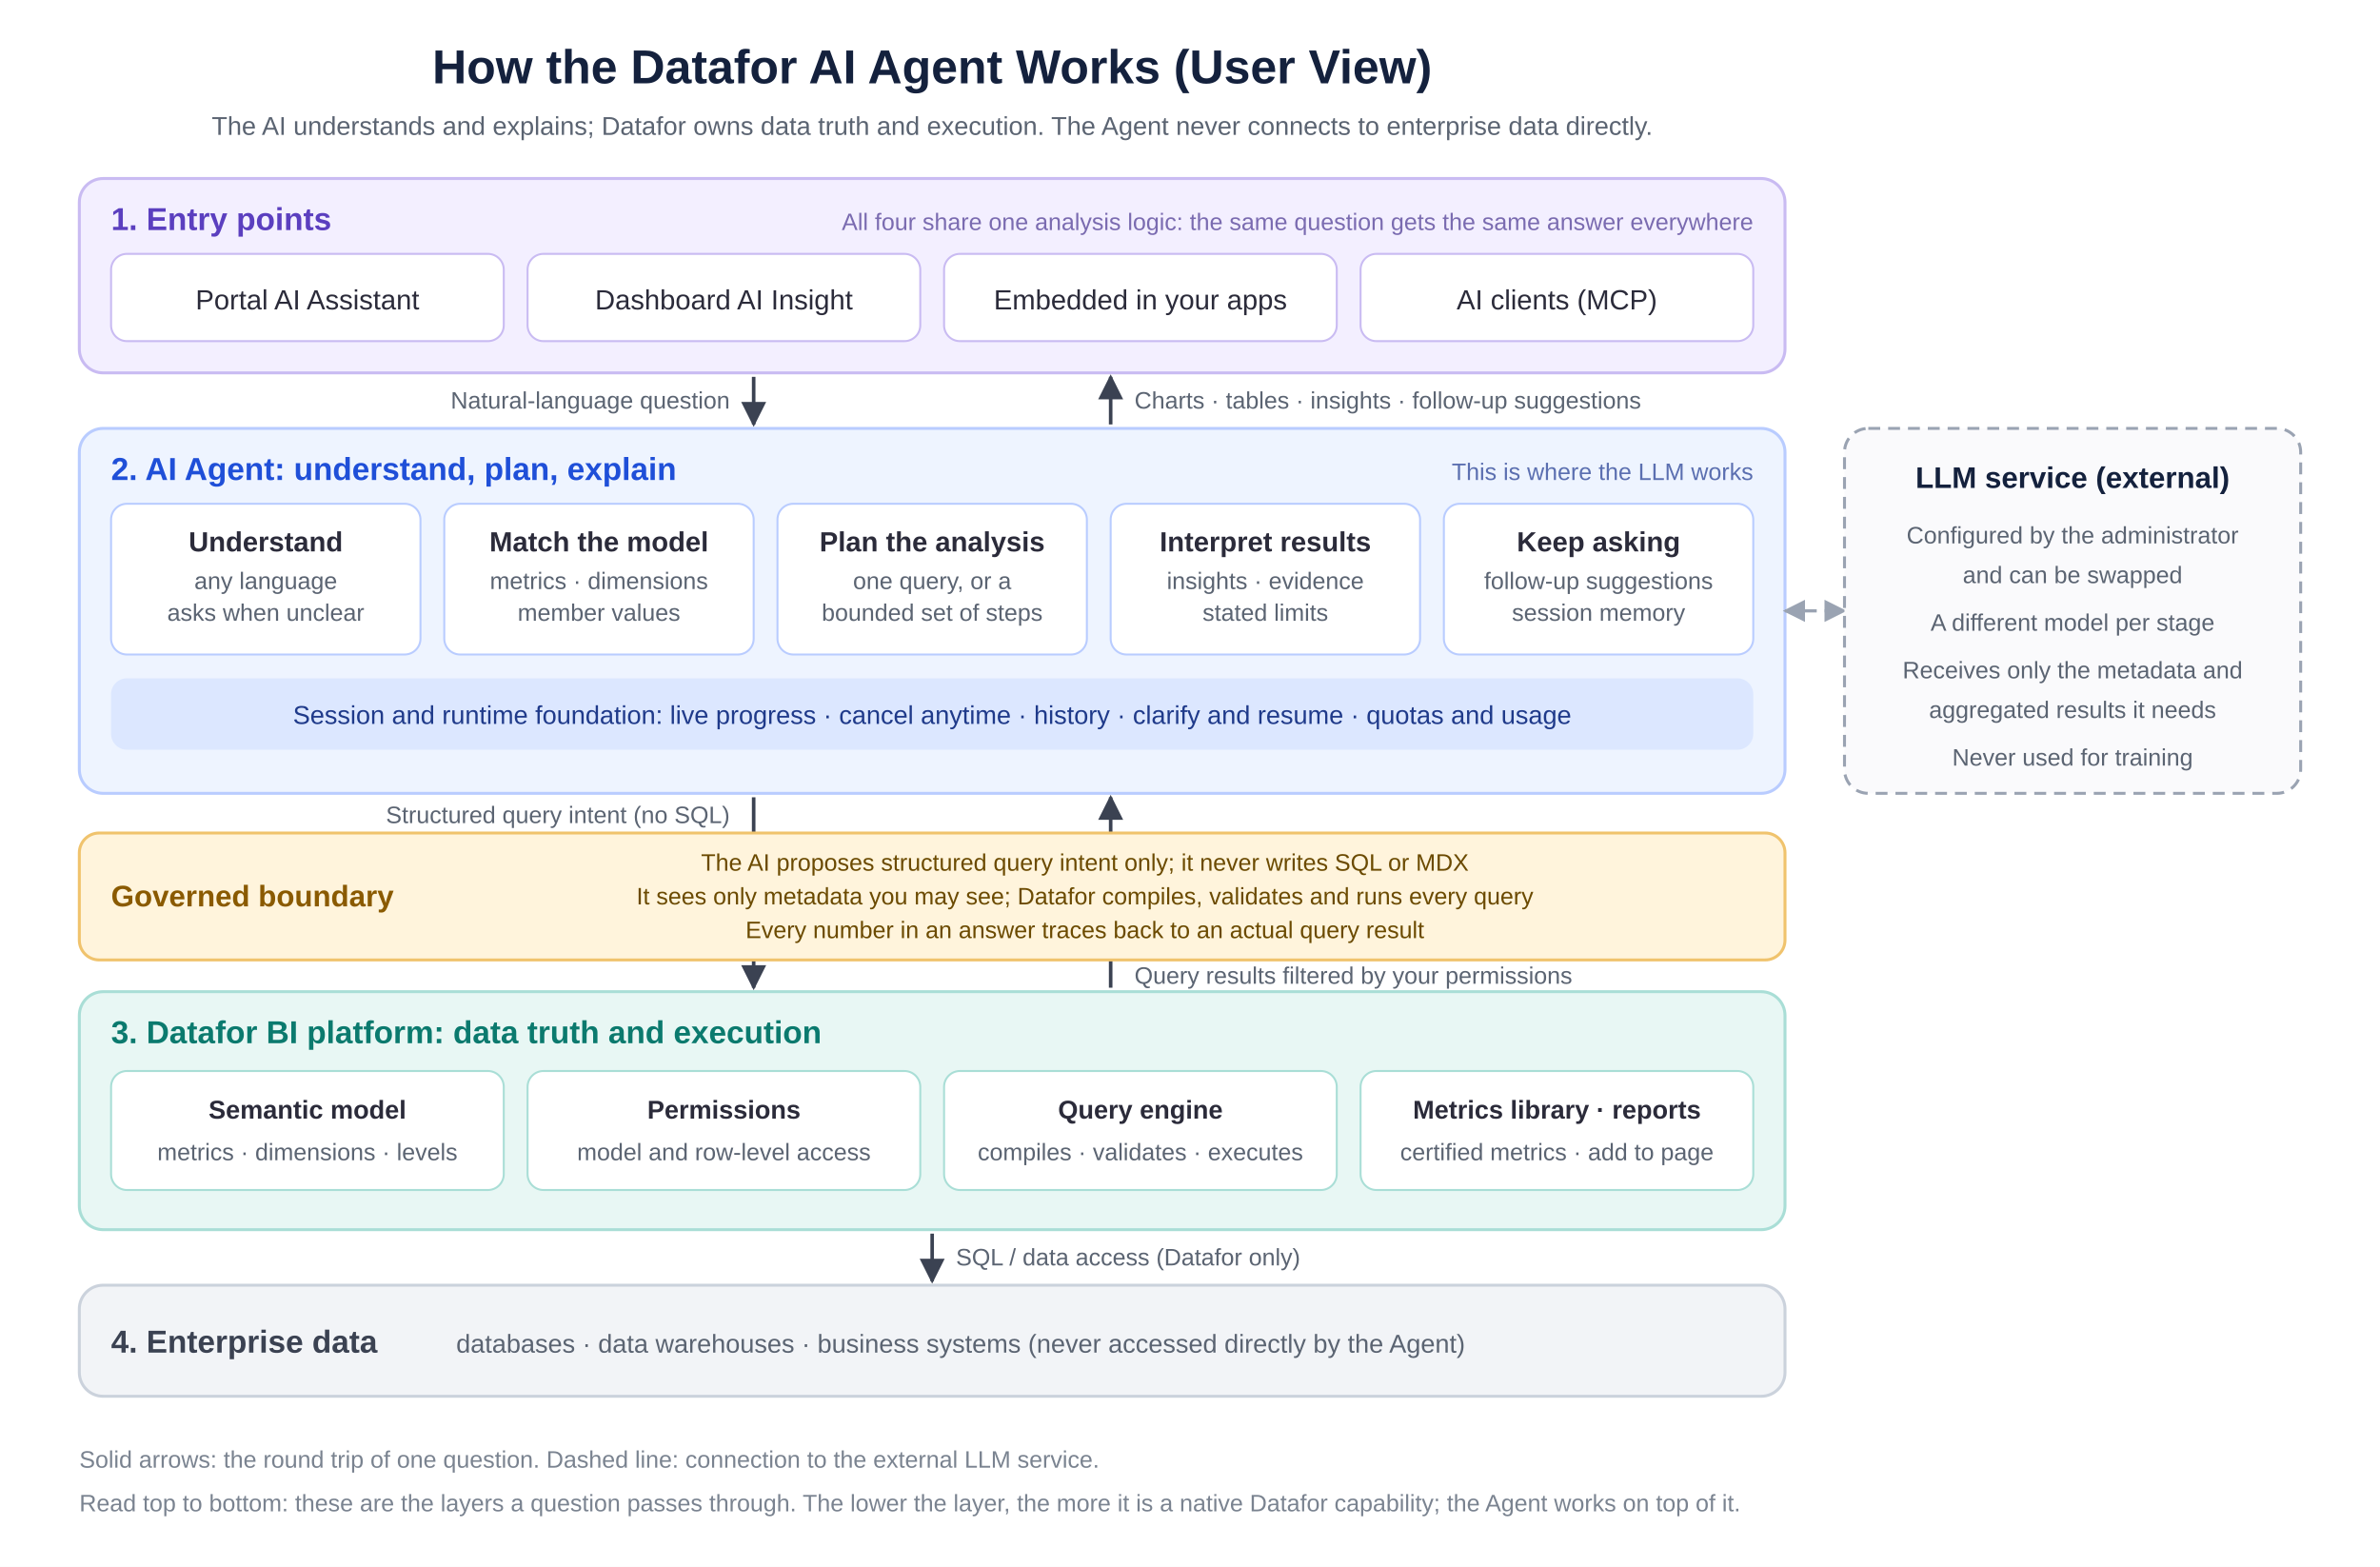
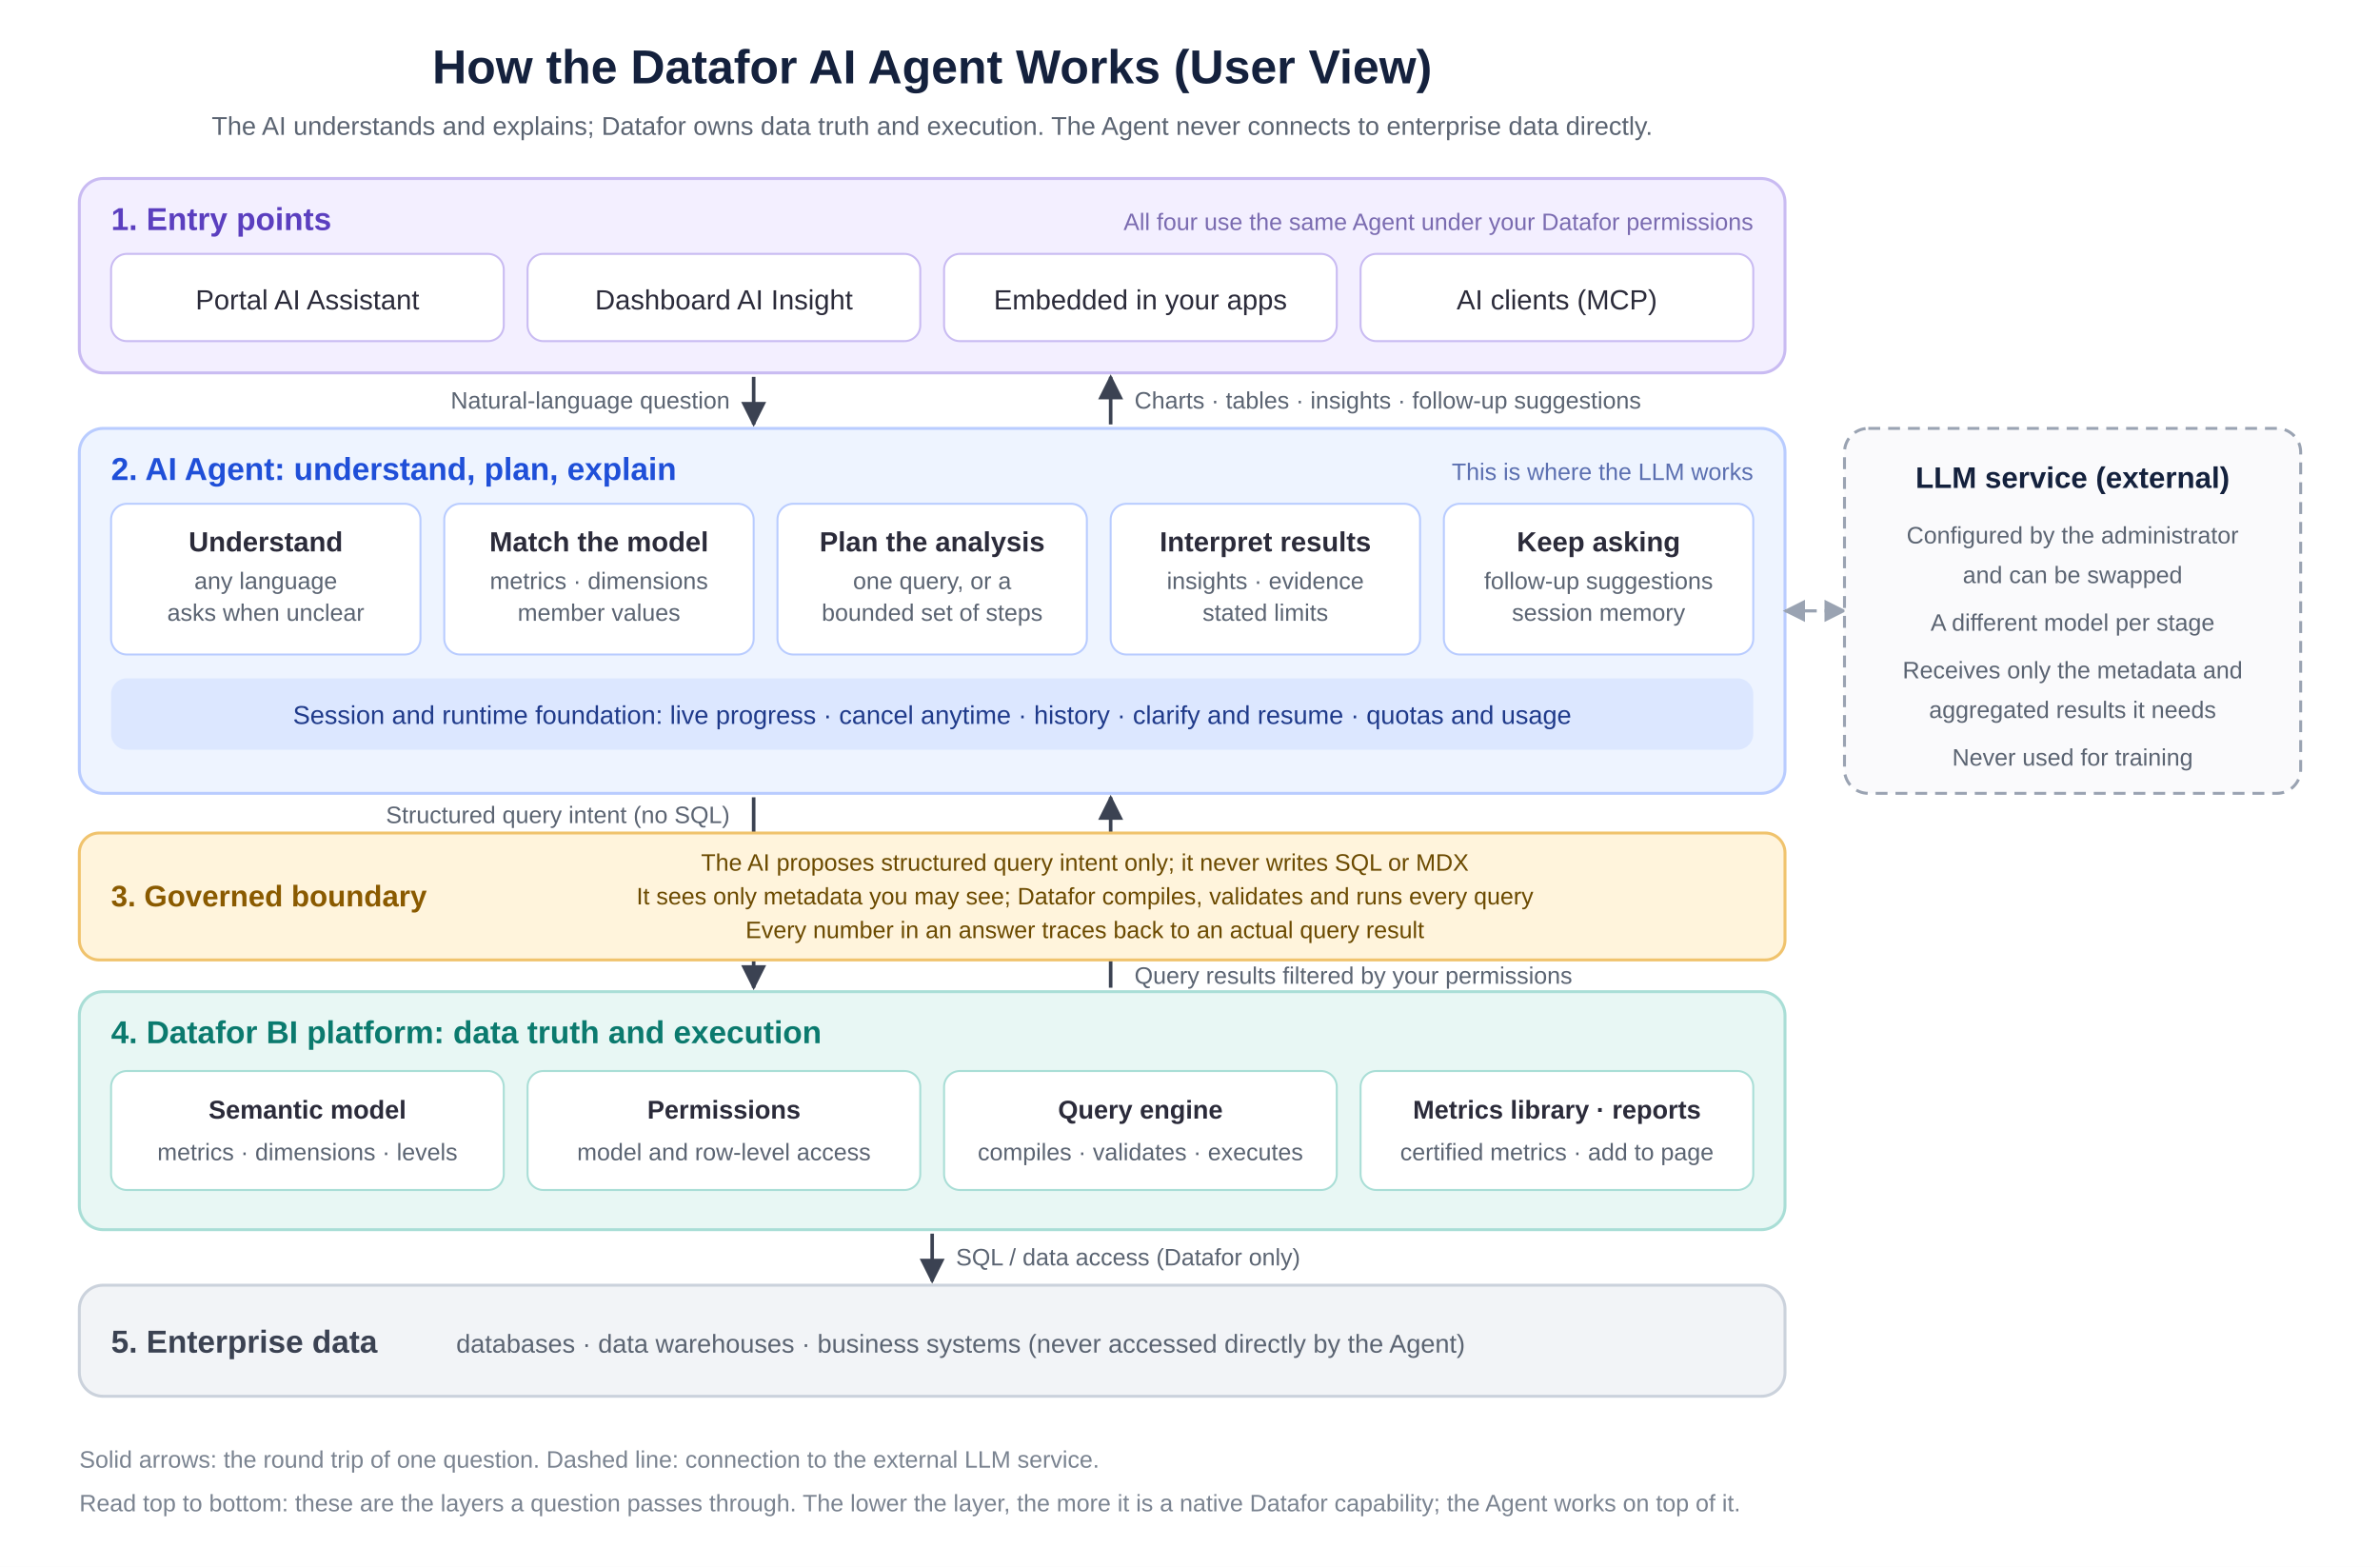
<svg xmlns="http://www.w3.org/2000/svg" width="1200" height="790" viewBox="0 0 1200 790" font-family="'Segoe UI','Helvetica Neue',Arial,'Microsoft YaHei','PingFang SC','Noto Sans',sans-serif">
  <defs>
    <marker id="arrow" viewBox="0 0 10 10" refX="9" refY="5" markerWidth="7" markerHeight="7" orient="auto-start-reverse">
      <path d="M0,0 L10,5 L0,10 z" fill="#3B4252" />
    </marker>
    <marker id="arrowGray" viewBox="0 0 10 10" refX="9" refY="5" markerWidth="7" markerHeight="7" orient="auto-start-reverse">
      <path d="M0,0 L10,5 L0,10 z" fill="#9AA3B2" />
    </marker>
  </defs>
  <rect width="1200" height="790" fill="#FFFFFF" />
  <text x="470" y="42" text-anchor="middle" font-size="24" font-weight="700" fill="#14213D">How the Datafor AI Agent Works (User View)</text>
  <text x="470" y="68" text-anchor="middle" font-size="13" fill="#5B6472">The AI understands and explains; Datafor owns data truth and execution. The Agent never connects to enterprise data directly.</text>
  <rect x="40" y="90" width="860" height="98" rx="12" fill="#F3EFFF" stroke="#C9BBF2" stroke-width="1.5" />
  <text x="56" y="116" font-size="16" font-weight="700" fill="#5B3FBF">1. Entry points</text>
-   <text x="884" y="116" text-anchor="end" font-size="12" fill="#7A6BB0">All four share one analysis logic: the same question gets the same answer everywhere</text>
+   <text x="884" y="116" text-anchor="end" font-size="12" fill="#7A6BB0">All four use the same Agent under your Datafor permissions</text>
  <rect x="56" y="128" width="198" height="44" rx="8" fill="#FFFFFF" stroke="#C9BBF2" />
  <text x="155" y="156" text-anchor="middle" font-size="14" fill="#2B2B3A">Portal AI Assistant</text>
  <rect x="266" y="128" width="198" height="44" rx="8" fill="#FFFFFF" stroke="#C9BBF2" />
  <text x="365" y="156" text-anchor="middle" font-size="14" fill="#2B2B3A">Dashboard AI Insight</text>
  <rect x="476" y="128" width="198" height="44" rx="8" fill="#FFFFFF" stroke="#C9BBF2" />
  <text x="575" y="156" text-anchor="middle" font-size="14" fill="#2B2B3A">Embedded in your apps</text>
  <rect x="686" y="128" width="198" height="44" rx="8" fill="#FFFFFF" stroke="#C9BBF2" />
  <text x="785" y="156" text-anchor="middle" font-size="14" fill="#2B2B3A">AI clients (MCP)</text>
  <line x1="380" y1="190" x2="380" y2="214" stroke="#3B4252" stroke-width="1.8" marker-end="url(#arrow)" />
  <text x="368" y="206" text-anchor="end" font-size="12" fill="#5B6472">Natural-language question</text>
  <line x1="560" y1="214" x2="560" y2="190" stroke="#3B4252" stroke-width="1.8" marker-end="url(#arrow)" />
  <text x="572" y="206" font-size="12" fill="#5B6472">Charts · tables · insights · follow-up suggestions</text>
  <rect x="40" y="216" width="860" height="184" rx="12" fill="#EEF4FF" stroke="#B9CCFF" stroke-width="1.5" />
  <text x="56" y="242" font-size="16" font-weight="700" fill="#1F4FD8">2. AI Agent: understand, plan, explain</text>
  <text x="884" y="242" text-anchor="end" font-size="12" fill="#5B6FB0">This is where the LLM works</text>
  <rect x="56" y="254" width="156" height="76" rx="8" fill="#FFFFFF" stroke="#B9CCFF" />
  <text x="134" y="278" text-anchor="middle" font-size="14" font-weight="700" fill="#2B2B3A">Understand</text>
  <text x="134" y="297" text-anchor="middle" font-size="12" fill="#5B6472">any language</text>
  <text x="134" y="313" text-anchor="middle" font-size="12" fill="#5B6472">asks when unclear</text>
  <rect x="224" y="254" width="156" height="76" rx="8" fill="#FFFFFF" stroke="#B9CCFF" />
  <text x="302" y="278" text-anchor="middle" font-size="14" font-weight="700" fill="#2B2B3A">Match the model</text>
  <text x="302" y="297" text-anchor="middle" font-size="12" fill="#5B6472">metrics · dimensions</text>
  <text x="302" y="313" text-anchor="middle" font-size="12" fill="#5B6472">member values</text>
  <rect x="392" y="254" width="156" height="76" rx="8" fill="#FFFFFF" stroke="#B9CCFF" />
  <text x="470" y="278" text-anchor="middle" font-size="14" font-weight="700" fill="#2B2B3A">Plan the analysis</text>
  <text x="470" y="297" text-anchor="middle" font-size="12" fill="#5B6472">one query, or a</text>
  <text x="470" y="313" text-anchor="middle" font-size="12" fill="#5B6472">bounded set of steps</text>
  <rect x="560" y="254" width="156" height="76" rx="8" fill="#FFFFFF" stroke="#B9CCFF" />
  <text x="638" y="278" text-anchor="middle" font-size="14" font-weight="700" fill="#2B2B3A">Interpret results</text>
  <text x="638" y="297" text-anchor="middle" font-size="12" fill="#5B6472">insights · evidence</text>
  <text x="638" y="313" text-anchor="middle" font-size="12" fill="#5B6472">stated limits</text>
  <rect x="728" y="254" width="156" height="76" rx="8" fill="#FFFFFF" stroke="#B9CCFF" />
  <text x="806" y="278" text-anchor="middle" font-size="14" font-weight="700" fill="#2B2B3A">Keep asking</text>
  <text x="806" y="297" text-anchor="middle" font-size="12" fill="#5B6472">follow-up suggestions</text>
  <text x="806" y="313" text-anchor="middle" font-size="12" fill="#5B6472">session memory</text>
  <rect x="56" y="342" width="828" height="36" rx="8" fill="#DCE7FF" />
  <text x="470" y="365" text-anchor="middle" font-size="13" fill="#1F3A8A">Session and runtime foundation: live progress · cancel anytime · history · clarify and resume · quotas and usage</text>
  <line x1="900" y1="308" x2="930" y2="308" stroke="#9AA3B2" stroke-width="1.6" stroke-dasharray="6 4" marker-start="url(#arrowGray)" marker-end="url(#arrowGray)" />
  <rect x="930" y="216" width="230" height="184" rx="12" fill="#FAFAFC" stroke="#9AA3B2" stroke-width="1.5" stroke-dasharray="6 4" />
  <text x="1045" y="246" text-anchor="middle" font-size="15" font-weight="700" fill="#14213D">LLM service (external)</text>
  <text x="1045" y="274" text-anchor="middle" font-size="12" fill="#5B6472">Configured by the administrator</text>
  <text x="1045" y="294" text-anchor="middle" font-size="12" fill="#5B6472">and can be swapped</text>
  <text x="1045" y="318" text-anchor="middle" font-size="12" fill="#5B6472">A different model per stage</text>
  <text x="1045" y="342" text-anchor="middle" font-size="12" fill="#5B6472">Receives only the metadata and</text>
  <text x="1045" y="362" text-anchor="middle" font-size="12" fill="#5B6472">aggregated results it needs</text>
  <text x="1045" y="386" text-anchor="middle" font-size="12" fill="#5B6472">Never used for training</text>
  <line x1="380" y1="402" x2="380" y2="498" stroke="#3B4252" stroke-width="1.8" marker-end="url(#arrow)" />
  <text x="368" y="415" text-anchor="end" font-size="12" fill="#5B6472">Structured query intent (no SQL)</text>
  <line x1="560" y1="498" x2="560" y2="402" stroke="#3B4252" stroke-width="1.8" marker-end="url(#arrow)" />
  <text x="572" y="496" font-size="12" fill="#5B6472">Query results filtered by your permissions</text>
  <rect x="40" y="420" width="860" height="64" rx="10" fill="#FFF4DC" stroke="#F0C36D" stroke-width="1.5" />
-   <text x="56" y="457" font-size="15" font-weight="700" fill="#8A5A00">Governed boundary</text>
+   <text x="56" y="457" font-size="15" font-weight="700" fill="#8A5A00">3. Governed boundary</text>
  <text x="547" y="439" text-anchor="middle" font-size="12" fill="#6B4A00">The AI proposes structured query intent only; it never writes SQL or MDX</text>
  <text x="547" y="456" text-anchor="middle" font-size="12" fill="#6B4A00">It sees only metadata you may see; Datafor compiles, validates and runs every query</text>
  <text x="547" y="473" text-anchor="middle" font-size="12" fill="#6B4A00">Every number in an answer traces back to an actual query result</text>
  <rect x="40" y="500" width="860" height="120" rx="12" fill="#E8F7F4" stroke="#A9DED6" stroke-width="1.5" />
-   <text x="56" y="526" font-size="16" font-weight="700" fill="#0B7A6E">3. Datafor BI platform: data truth and execution</text>
+   <text x="56" y="526" font-size="16" font-weight="700" fill="#0B7A6E">4. Datafor BI platform: data truth and execution</text>
  <rect x="56" y="540" width="198" height="60" rx="8" fill="#FFFFFF" stroke="#A9DED6" />
  <text x="155" y="564" text-anchor="middle" font-size="13" font-weight="700" fill="#2B2B3A">Semantic model</text>
  <text x="155" y="585" text-anchor="middle" font-size="12" fill="#5B6472">metrics · dimensions · levels</text>
  <rect x="266" y="540" width="198" height="60" rx="8" fill="#FFFFFF" stroke="#A9DED6" />
  <text x="365" y="564" text-anchor="middle" font-size="13" font-weight="700" fill="#2B2B3A">Permissions</text>
  <text x="365" y="585" text-anchor="middle" font-size="12" fill="#5B6472">model and row-level access</text>
  <rect x="476" y="540" width="198" height="60" rx="8" fill="#FFFFFF" stroke="#A9DED6" />
  <text x="575" y="564" text-anchor="middle" font-size="13" font-weight="700" fill="#2B2B3A">Query engine</text>
  <text x="575" y="585" text-anchor="middle" font-size="12" fill="#5B6472">compiles · validates · executes</text>
  <rect x="686" y="540" width="198" height="60" rx="8" fill="#FFFFFF" stroke="#A9DED6" />
  <text x="785" y="564" text-anchor="middle" font-size="13" font-weight="700" fill="#2B2B3A">Metrics library · reports</text>
  <text x="785" y="585" text-anchor="middle" font-size="12" fill="#5B6472">certified metrics · add to page</text>
  <line x1="470" y1="622" x2="470" y2="646" stroke="#3B4252" stroke-width="1.8" marker-end="url(#arrow)" />
  <text x="482" y="638" font-size="12" fill="#5B6472">SQL / data access (Datafor only)</text>
  <rect x="40" y="648" width="860" height="56" rx="12" fill="#F2F4F7" stroke="#CBD2DC" stroke-width="1.5" />
-   <text x="56" y="682" font-size="16" font-weight="700" fill="#3B4252">4. Enterprise data</text>
+   <text x="56" y="682" font-size="16" font-weight="700" fill="#3B4252">5. Enterprise data</text>
  <text x="230" y="682" font-size="13" fill="#5B6472">databases · data warehouses · business systems (never accessed directly by the Agent)</text>
  <text x="40" y="740" font-size="12" fill="#7A8390">Solid arrows: the round trip of one question.   Dashed line: connection to the external LLM service.</text>
  <text x="40" y="762" font-size="12" fill="#7A8390">Read top to bottom: these are the layers a question passes through. The lower the layer, the more it is a native Datafor capability; the Agent works on top of it.</text>
</svg>
